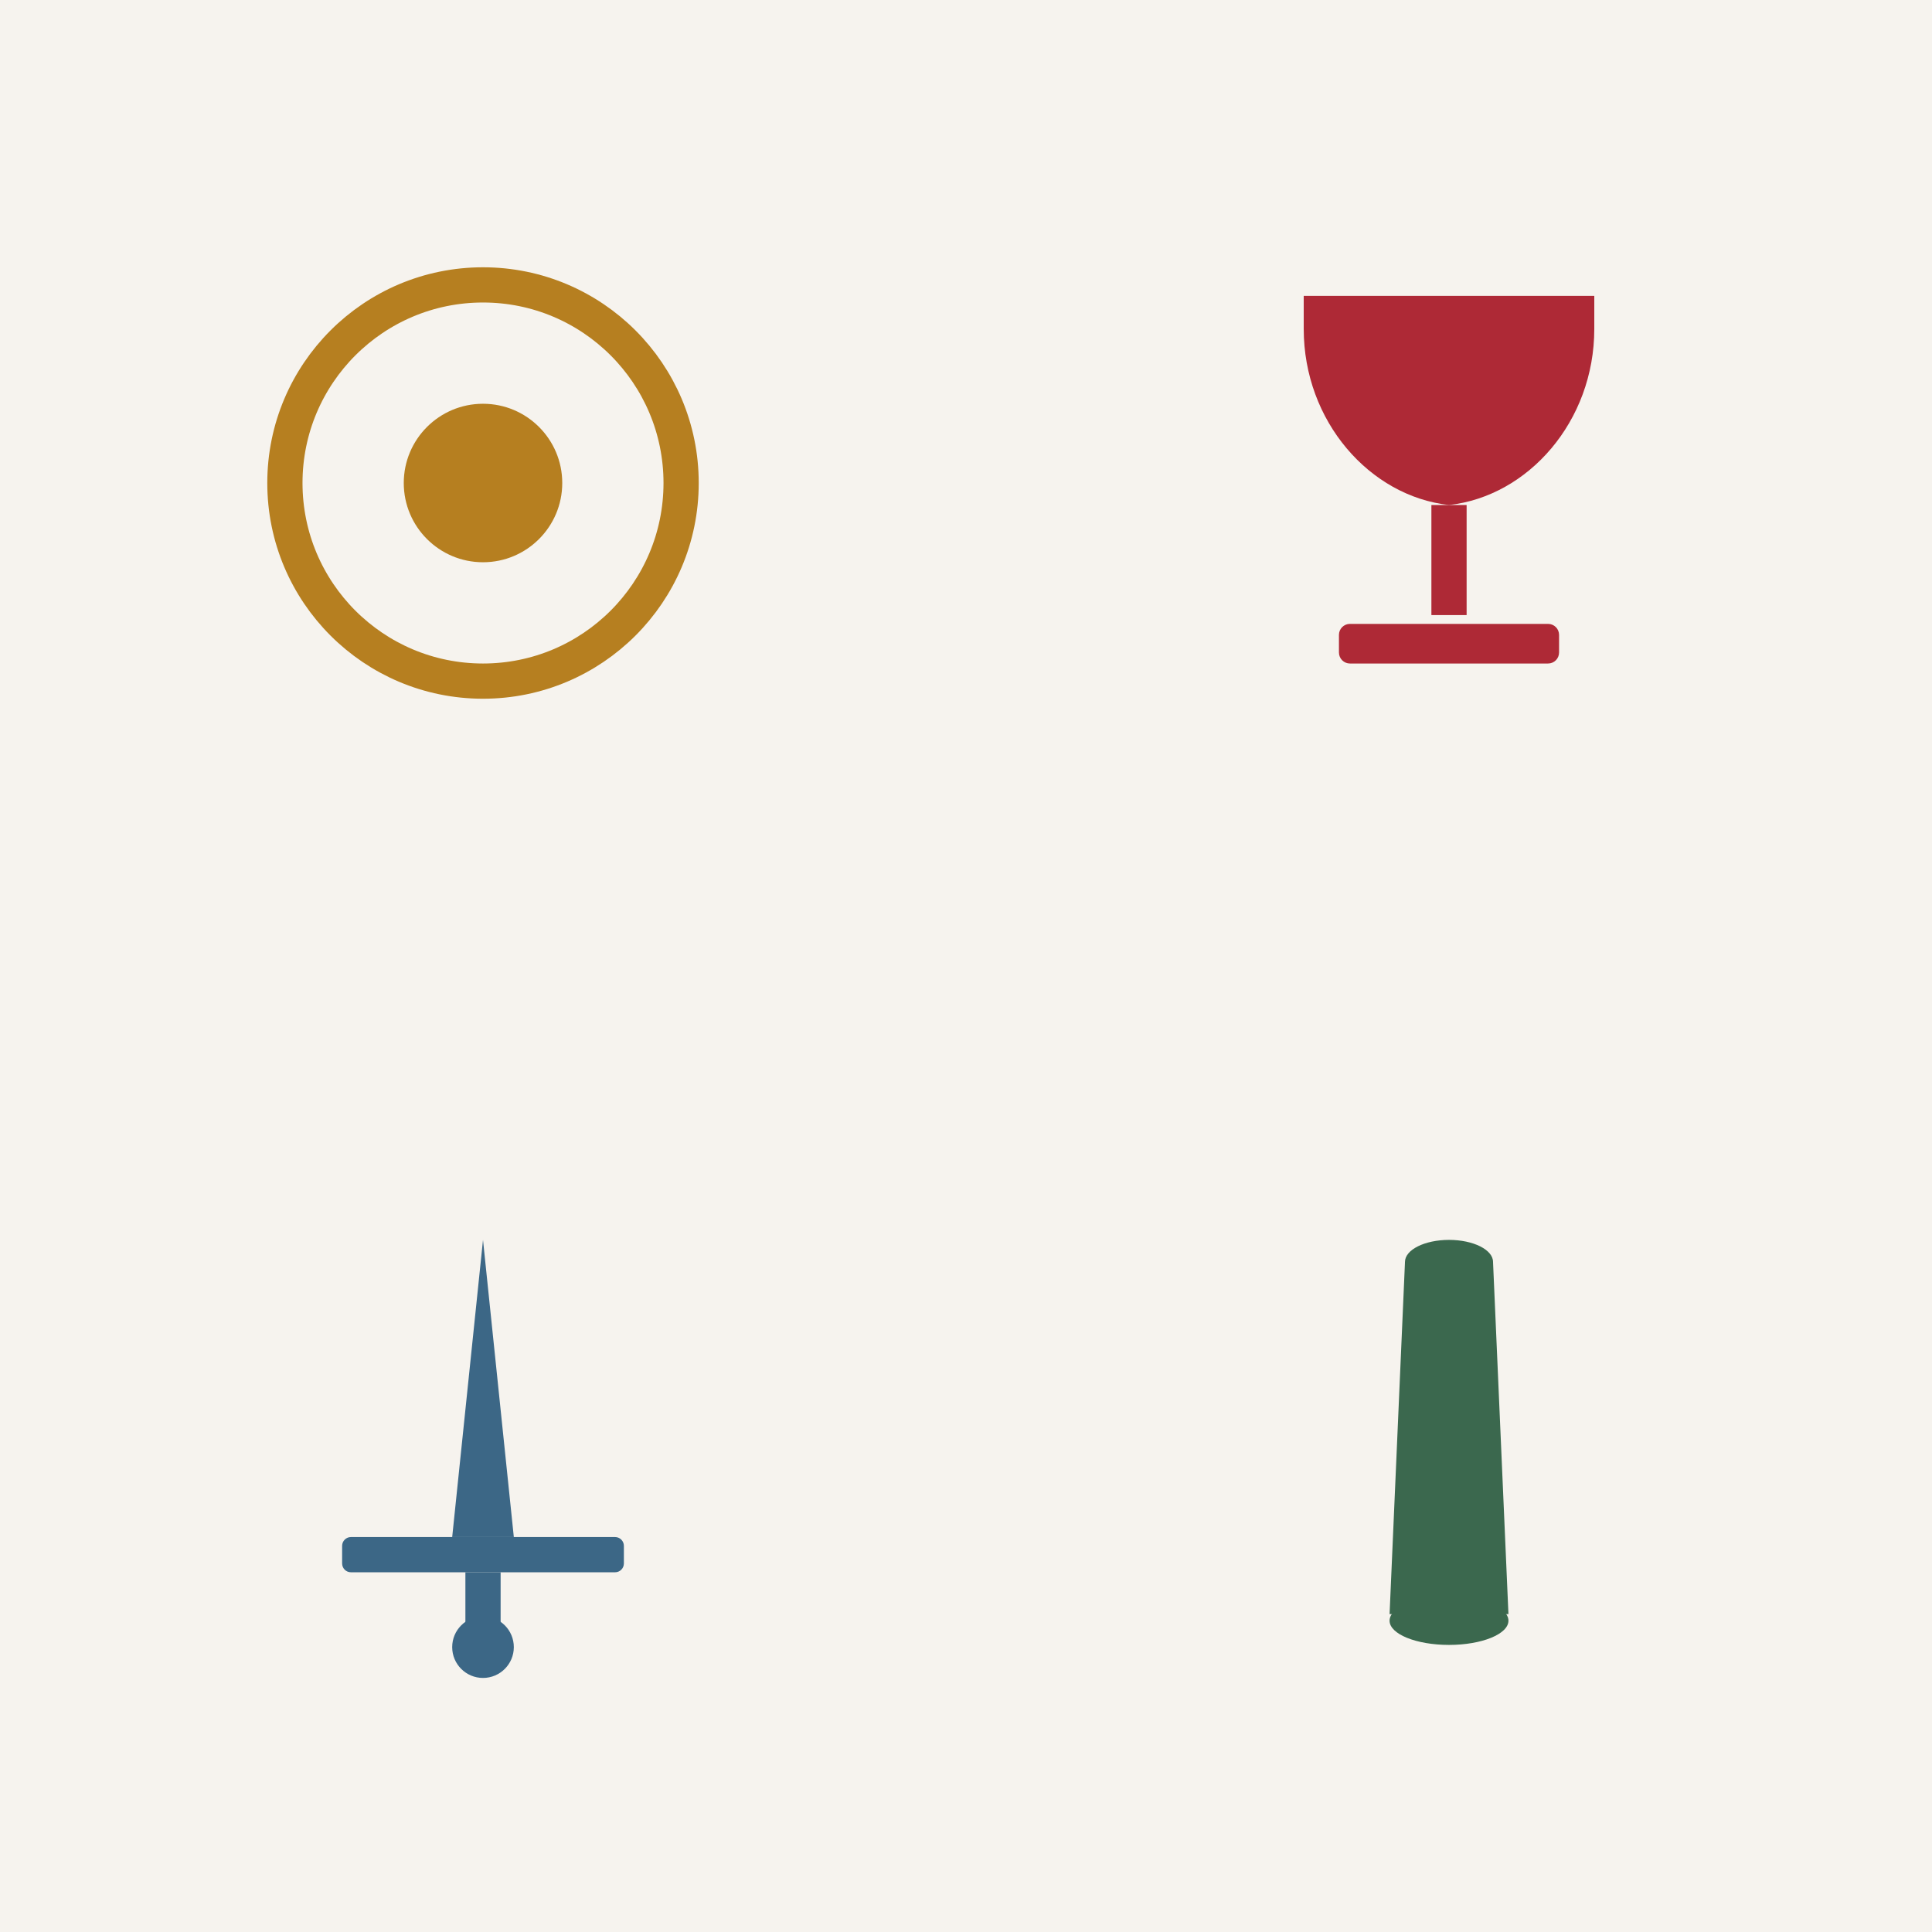
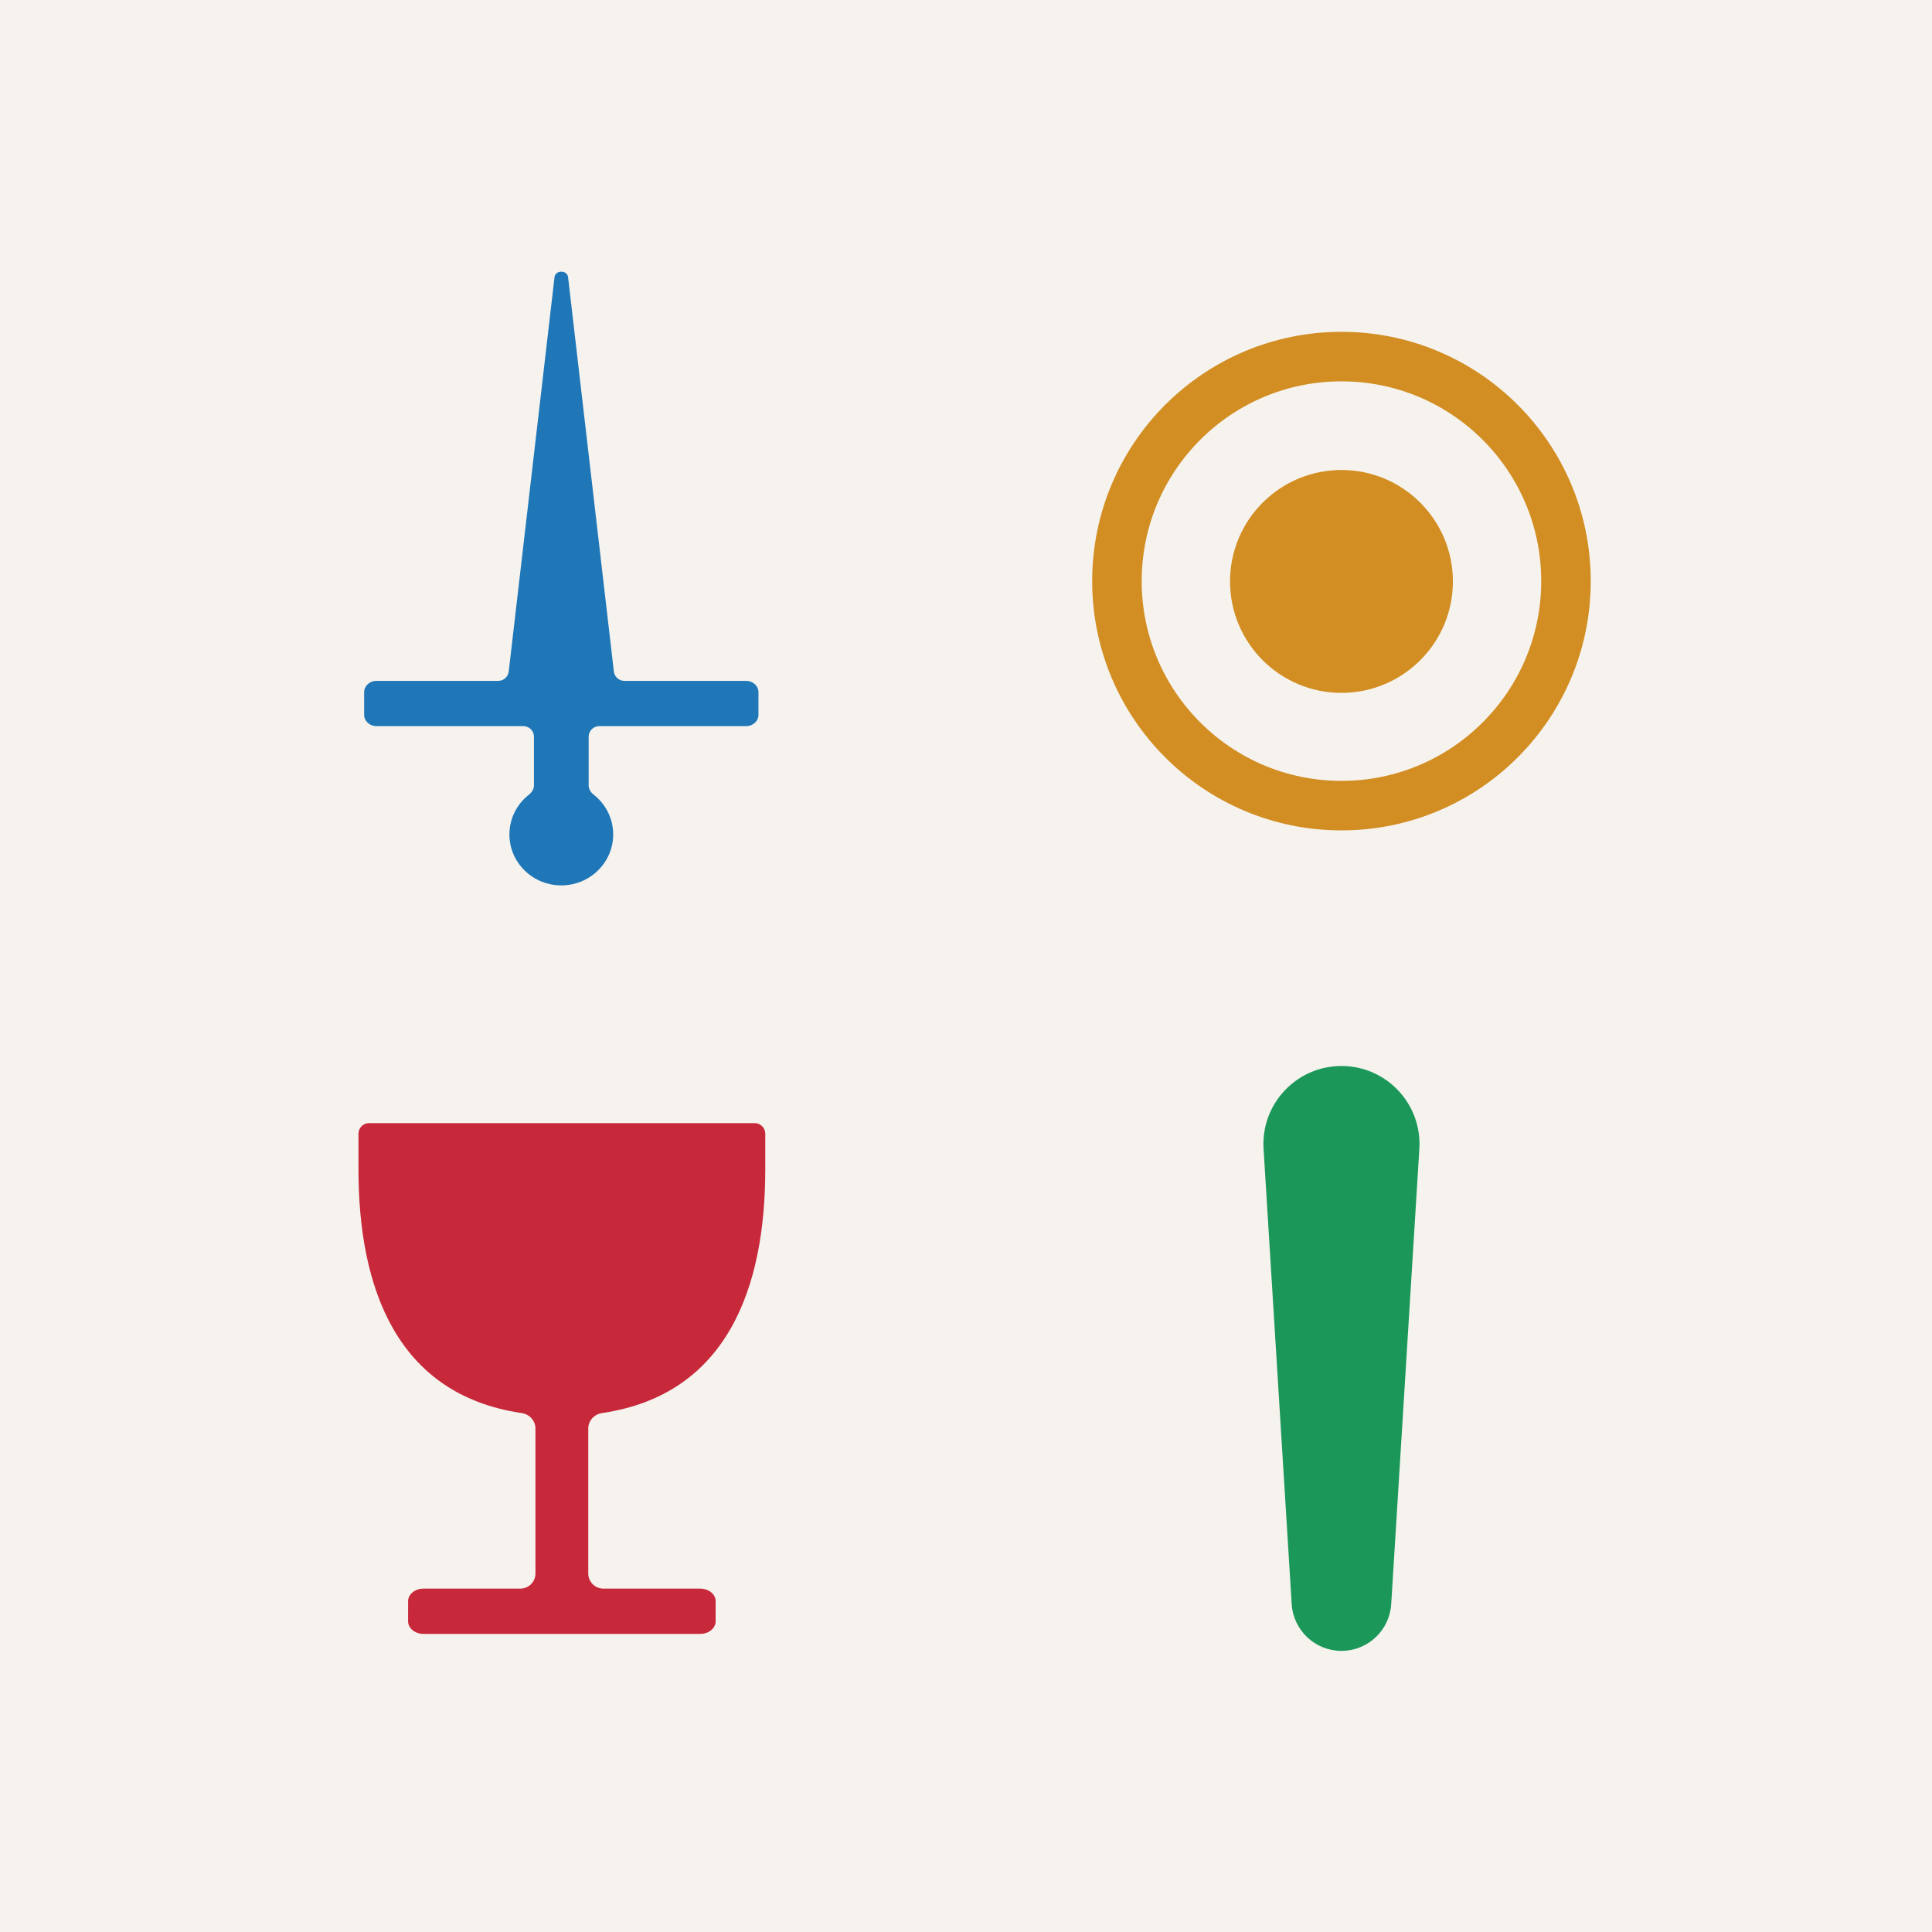
<svg xmlns="http://www.w3.org/2000/svg" viewBox="0 0 1024 1024" width="1024" height="1024">
  <rect width="1024" height="1024" fill="#F6F3EE" />
-   <g transform="translate(116 116) scale(11.667)" color="#B67F20">
-     <circle cx="12" cy="12" r="9" fill="none" stroke="currentColor" stroke-width="1.6" />
-     <circle cx="12" cy="12" r="3.6" fill="currentColor" />
-   </g>
-   <g transform="translate(628 116) scale(11.667)" color="#AE2936" fill="currentColor">
-     <path d="M5.4 3.5 H18.6 V5 C18.6 9.2 15.6 12.6 12 13 C8.4 12.6 5.4 9.2 5.4 5 Z" />
-     <rect x="11.2" y="13" width="1.6" height="5" />
-     <rect x="7" y="18.4" width="10" height="1.8" rx="0.5" />
-   </g>
-   <g transform="translate(116 628) scale(11.667)" color="#3C6786" fill="currentColor">
-     <path d="M12 2.5 L13.4 16 H10.6 Z" />
-     <rect x="5.6" y="16" width="12.8" height="1.6" rx="0.4" />
-     <rect x="11.2" y="17.6" width="1.6" height="2.6" />
-     <circle cx="12" cy="21" r="1.4" />
-   </g>
-   <g transform="translate(628 628) scale(11.667)" color="#3B684E" fill="currentColor">
-     <ellipse cx="12" cy="3.5" rx="2" ry="1" />
-     <path d="M10 3.5 H14 L14.7 19.5 H9.3 Z" />
-     <ellipse cx="12" cy="19.8" rx="2.7" ry="1.1" />
-   </g>
+   <path fill="#1F77B8" d="M293.907 146.893C294.355 143.036 300.645 143.036 301.093 146.893L325.365 355.92C325.693 358.744 328.085 360.874 330.928 360.874H395.469C399.076 360.874 402 363.561 402 366.874V378.874C402 382.188 399.076 384.874 395.469 384.874H317.6C314.507 384.874 312 387.382 312 390.474V416.19C312 418.142 313.044 419.919 314.583 421.119C320.93 426.065 325 433.704 325 442.277C325 457.188 312.688 469.277 297.5 469.277C282.312 469.277 270 457.188 270 442.277C270 433.704 274.07 426.065 280.417 421.119C281.956 419.919 283 418.142 283 416.19V390.474C283 387.382 280.493 384.874 277.4 384.874H199.531C195.924 384.874 193 382.188 193 378.874V366.874C193 363.561 195.924 360.874 199.531 360.874H264.072C266.915 360.874 269.307 358.744 269.635 355.92L293.907 146.893Z" />
+   <circle cx="711" cy="308" r="119" fill="none" stroke="#D28E23" stroke-width="26.251" />
+   <circle cx="711.006" cy="308.171" r="59.064" fill="#D28E23" />
+   <path fill="#C7283A" d="M400.006 595.277C403.099 595.277 405.606 597.784 405.606 600.876V619.778C405.606 682.18 385.659 739.174 319.059 748.965C314.966 749.566 311.797 752.993 311.797 757.129V834C311.797 838.419 315.379 842 319.797 842H371.152C375.653 842 379.302 844.985 379.303 848.666V859.333C379.303 863.015 375.653 866 371.152 866H224.453C219.952 866 216.303 863.015 216.303 859.333V848.666C216.303 844.985 219.952 842 224.453 842H275.797C280.215 842 283.797 838.419 283.797 834V757.127C283.797 752.991 280.628 749.565 276.536 748.963C209.944 739.167 190 682.177 190 619.778V600.876C190 597.784 192.507 595.277 195.6 595.277H400.006Z" />
+   <path fill="#1B9859" d="M684.624 850.204C685.485 864.139 697.038 875 711 875C724.962 875 736.515 864.139 737.376 850.204L752.286 608.916C753.757 585.113 734.849 565 711 565C687.151 565 668.243 585.113 669.714 608.916L684.624 850.204Z" />
</svg>
